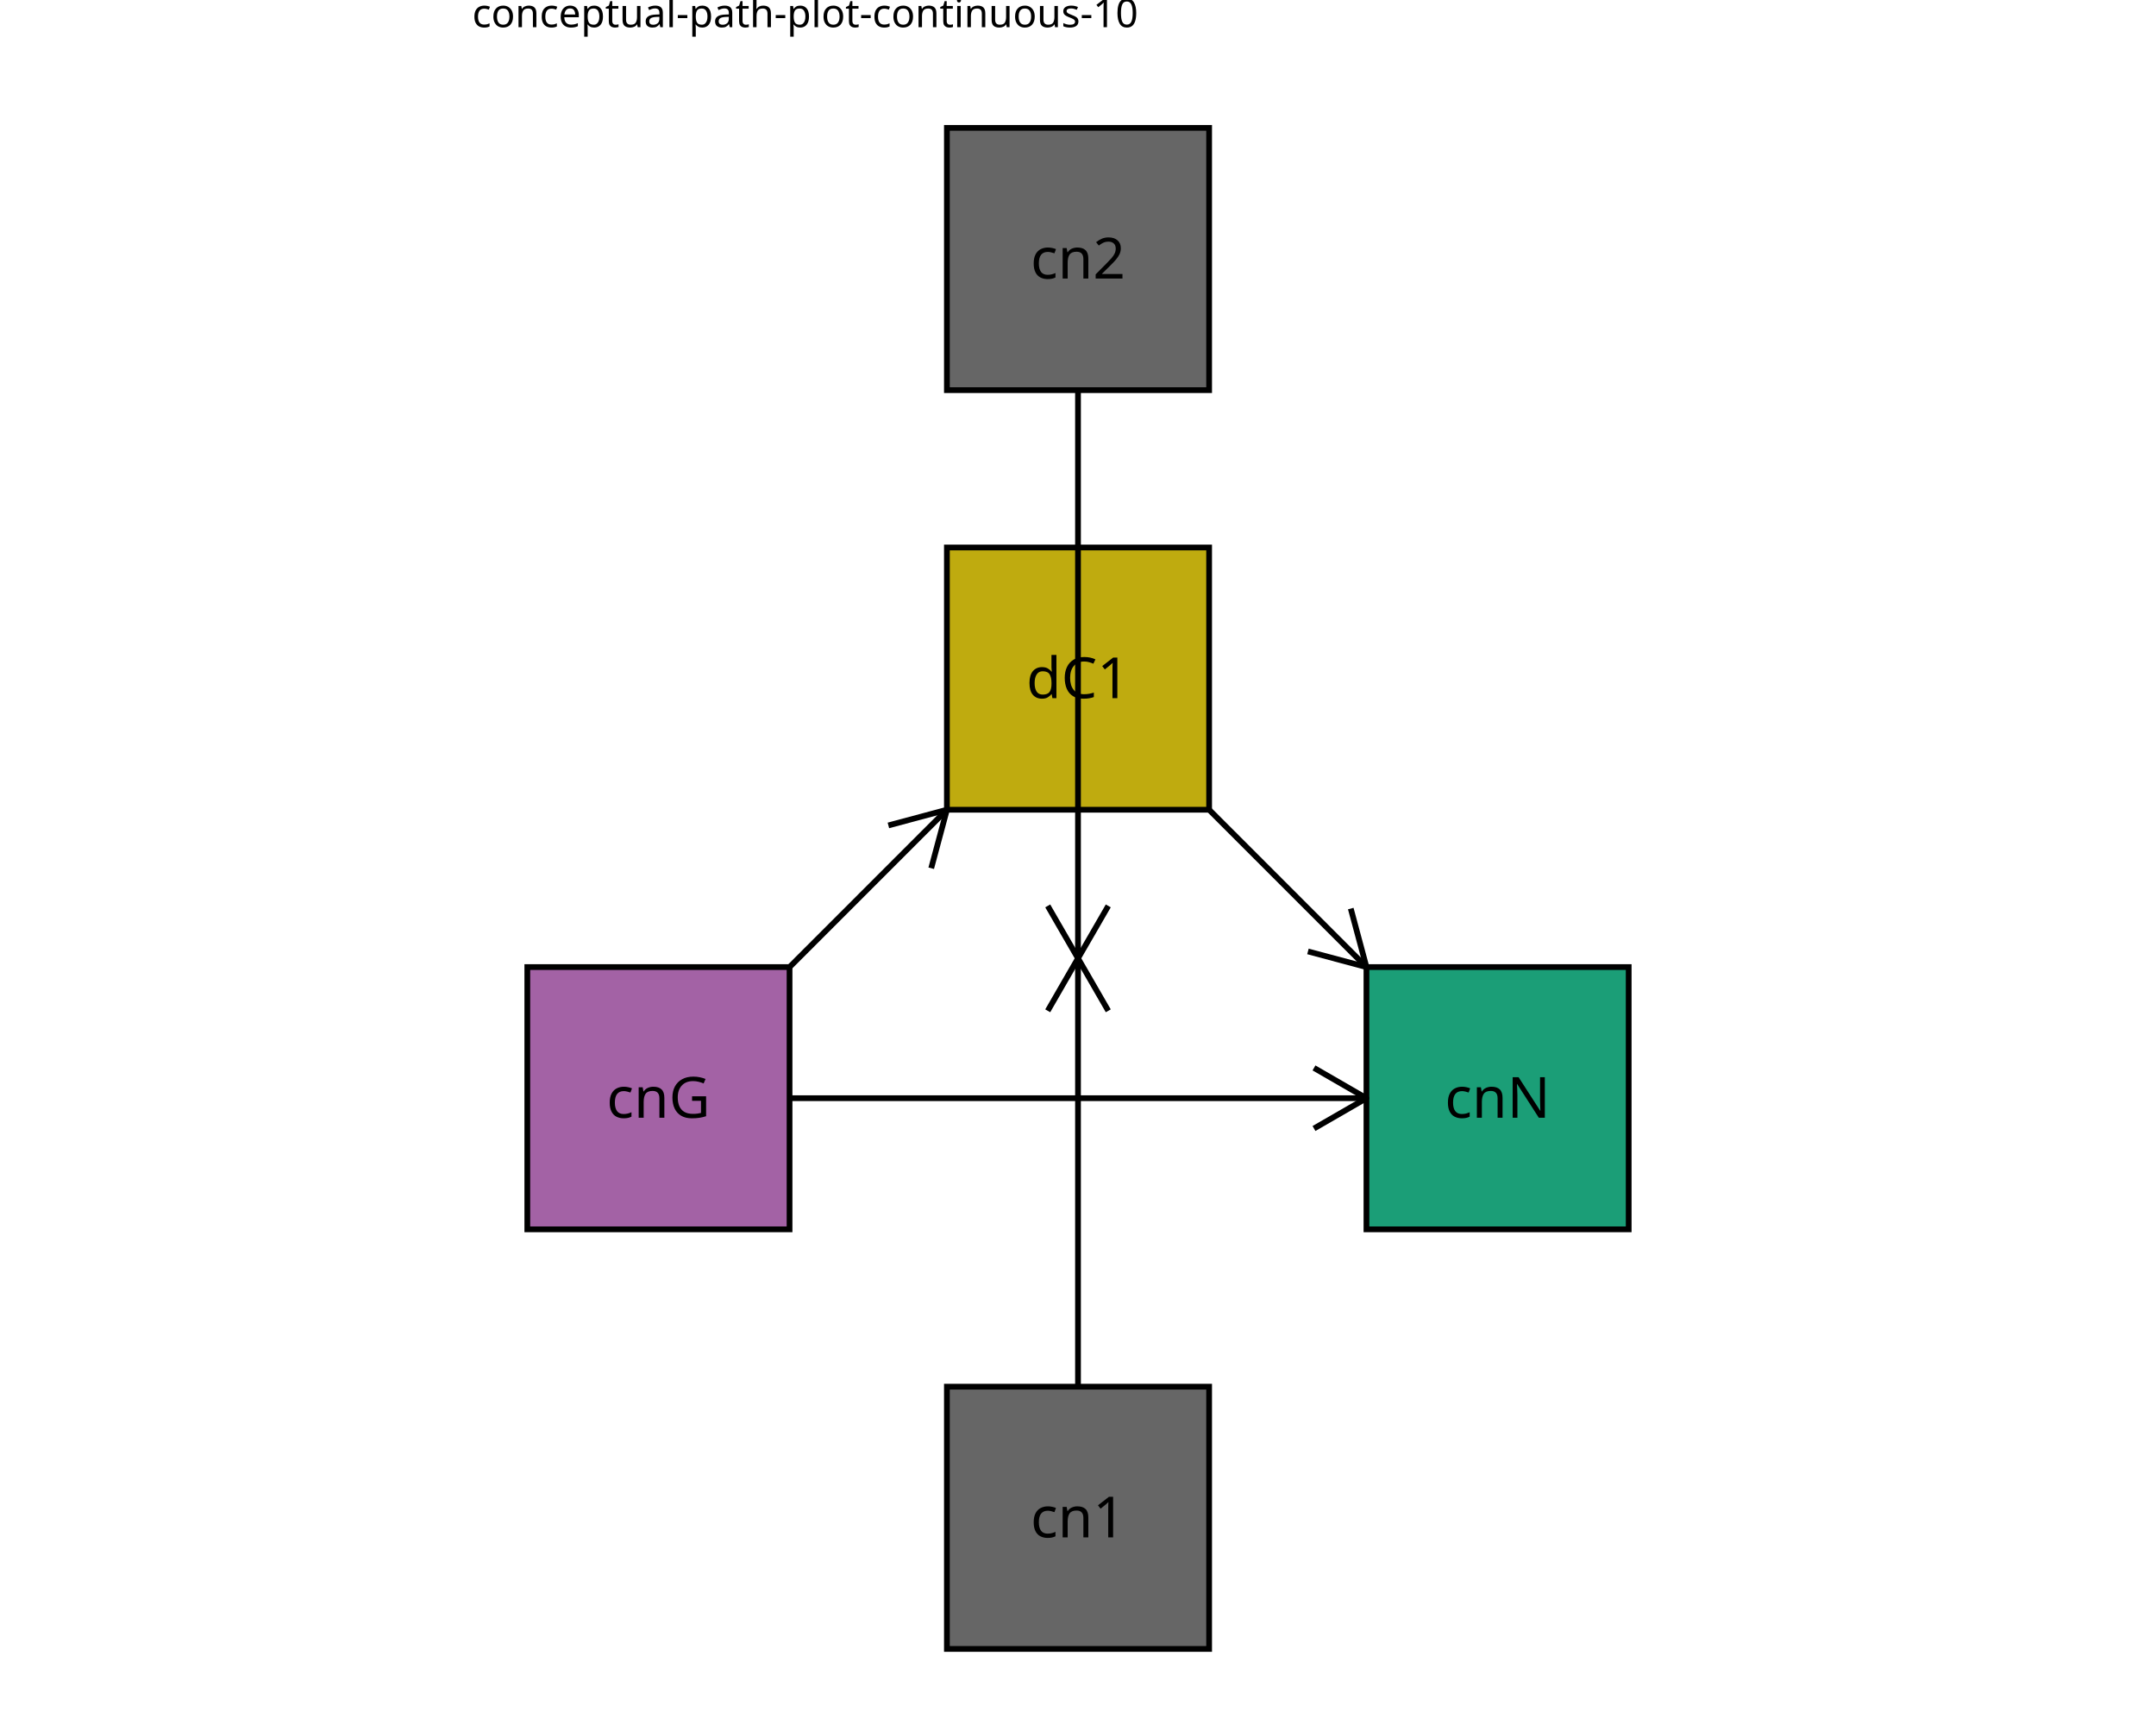
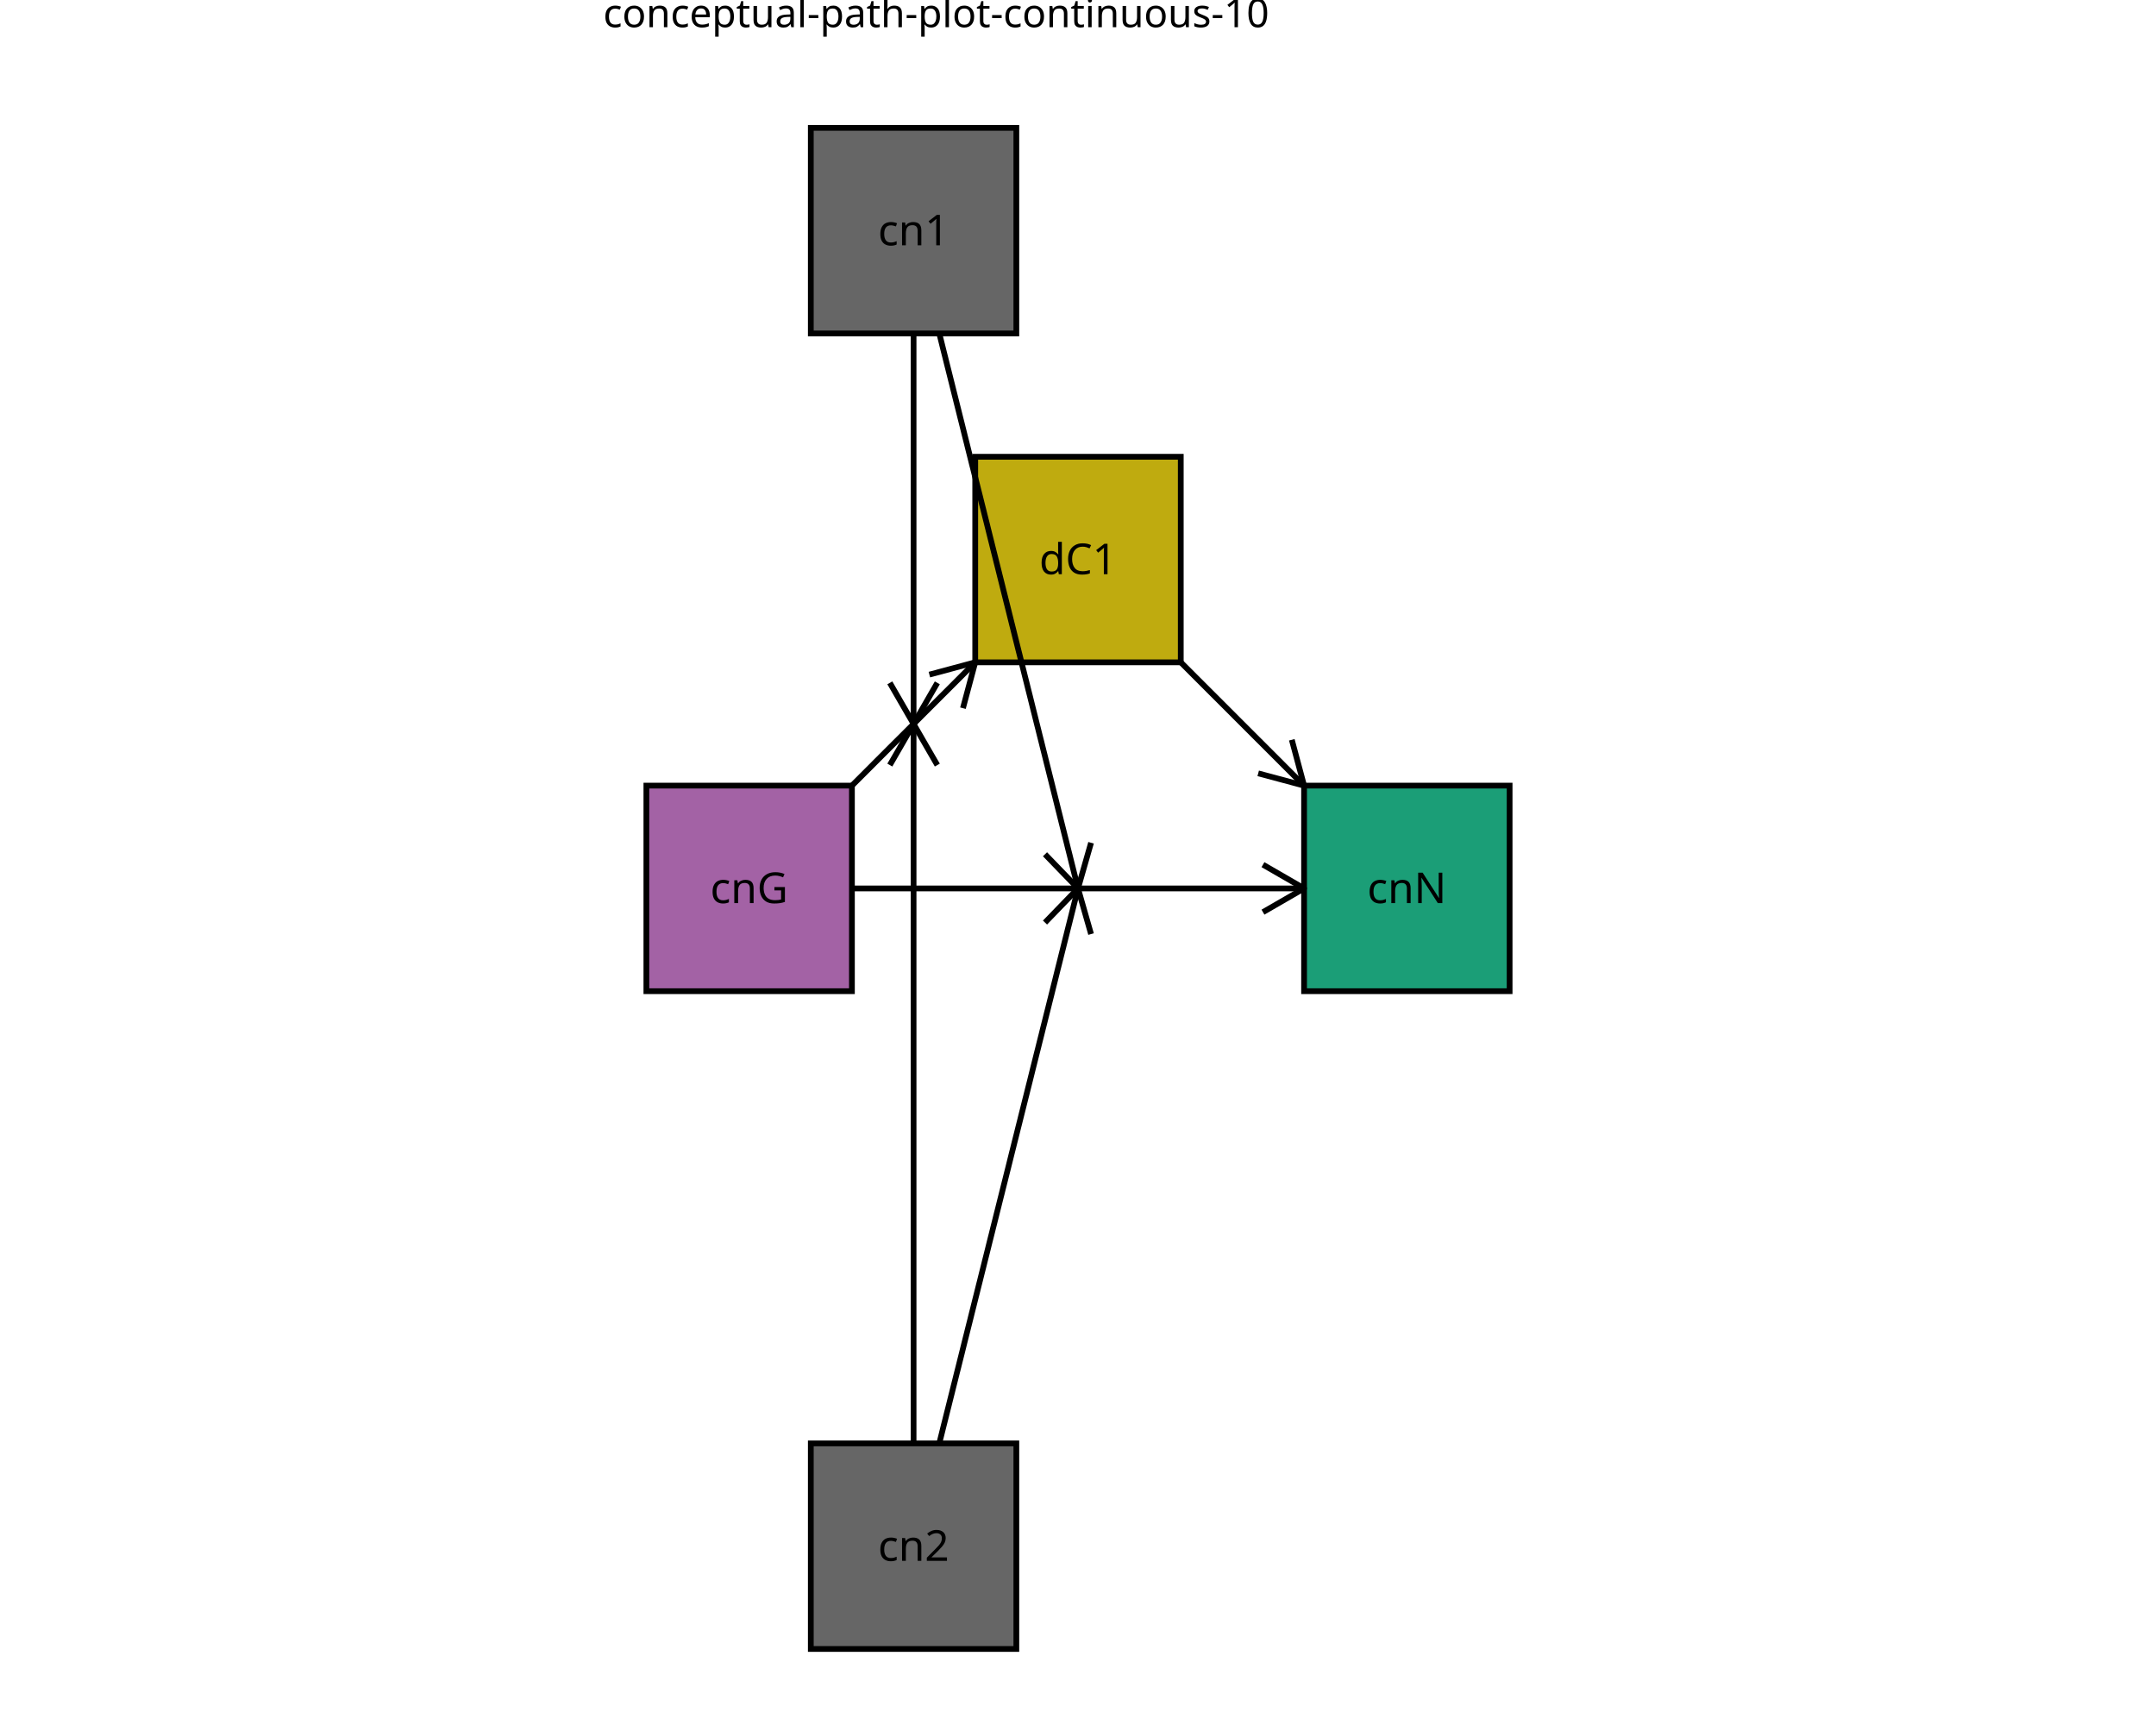
<svg xmlns="http://www.w3.org/2000/svg" class="svglite" data-engine-version="2.0" width="720.00pt" height="576.00pt" viewBox="0 0 720.00 576.00">
  <defs>
    <style type="text/css">
    .svglite line, .svglite polyline, .svglite polygon, .svglite path, .svglite rect, .svglite circle {
      fill: none;
      stroke: #000000;
      stroke-linecap: round;
      stroke-linejoin: round;
      stroke-miterlimit: 10.00;
    }
  </style>
  </defs>
  <rect width="100%" height="100%" style="stroke: none; fill: #FFFFFF;" />
  <defs>
    <clipPath id="cpMC4wMHw3MjAuMDB8MC4wMHw1NzYuMDA=">
      <rect x="0.00" y="0.00" width="720.00" height="576.00" />
    </clipPath>
  </defs>
  <g clip-path="url(#cpMC4wMHw3MjAuMDB8MC4wMHw1NzYuMDA=)">
</g>
  <defs>
-     <clipPath id="cpMTU3LjcxfDU2Mi4yOXwwLjAwfDU3Ni4wMA==">
-       <rect x="157.71" y="0.00" width="404.57" height="576.00" />
+     <clipPath id="cpMjAxLjQ1fDUxOC41NXwwLjAwfDU3Ni4wMA==">
+       <rect x="201.45" y="0.00" width="317.10" height="576.00" />
    </clipPath>
  </defs>
-   <g clip-path="url(#cpMTU3LjcxfDU2Mi4yOXwwLjAwfDU3Ni4wMA==)">
-     <rect x="157.71" y="0.00" width="404.57" height="576.00" style="stroke-width: 10.67; stroke: none;" />
+   <g clip-path="url(#cpMjAxLjQ1fDUxOC41NXwwLjAwfDU3Ni4wMA==)">
+     <rect x="201.45" y="0.00" width="317.10" height="576.00" style="stroke-width: 10.67; stroke: none;" />
  </g>
  <g clip-path="url(#cpMC4wMHw3MjAuMDB8MC4wMHw1NzYuMDA=)">
</g>
  <defs>
-     <clipPath id="cpMTU3LjcxfDU2Mi4yOXwxNy4zMHw1NzYuMDA=">
-       <rect x="157.71" y="17.30" width="404.57" height="558.70" />
+     <clipPath id="cpMjAxLjQ1fDUxOC41NXwxNy4zMHw1NzYuMDA=">
+       <rect x="201.45" y="17.30" width="317.10" height="558.70" />
    </clipPath>
  </defs>
-   <g clip-path="url(#cpMTU3LjcxfDU2Mi4yOXwxNy4zMHw1NzYuMDA=)">
-     <rect x="157.71" y="17.30" width="404.57" height="558.70" style="stroke-width: 10.67; stroke: none;" />
-     <rect x="176.10" y="322.92" width="87.57" height="87.57" style="stroke-width: 1.92; stroke-linecap: butt; stroke-linejoin: miter; fill: #A362A5;" />
-     <rect x="456.33" y="322.92" width="87.57" height="87.57" style="stroke-width: 1.92; stroke-linecap: butt; stroke-linejoin: miter; fill: #1B9E77;" />
-     <rect x="316.22" y="182.81" width="87.57" height="87.57" style="stroke-width: 1.92; stroke-linecap: butt; stroke-linejoin: miter; fill: #BFAB0F;" />
-     <rect x="316.22" y="463.03" width="87.57" height="87.57" style="stroke-width: 1.92; stroke-linecap: butt; stroke-linejoin: miter; fill: #666666;" />
-     <rect x="316.22" y="42.70" width="87.57" height="87.57" style="stroke-width: 1.92; stroke-linecap: butt; stroke-linejoin: miter; fill: #666666;" />
-     <rect x="316.22" y="276.22" width="87.57" height="87.57" style="stroke-width: 1.92; stroke: none; stroke-linecap: butt; stroke-linejoin: miter;" />
-     <rect x="316.22" y="276.22" width="87.57" height="87.57" style="stroke-width: 1.92; stroke: none; stroke-linecap: butt; stroke-linejoin: miter;" />
-     <polyline points="263.67,366.71 265.18,366.71 268.01,366.71 270.84,366.71 273.67,366.71 276.50,366.71 279.33,366.71 282.16,366.71 284.99,366.71 287.82,366.71 290.65,366.71 293.48,366.71 296.31,366.71 299.14,366.71 301.97,366.71 304.80,366.71 307.63,366.71 310.47,366.71 313.30,366.71 316.13,366.71 318.96,366.71 321.79,366.71 324.62,366.71 327.45,366.71 330.28,366.71 333.11,366.71 335.94,366.71 338.77,366.71 341.60,366.71 344.43,366.71 347.26,366.71 350.09,366.71 352.92,366.71 355.75,366.71 358.58,366.71 361.42,366.71 364.25,366.71 367.08,366.71 369.91,366.71 372.74,366.71 375.57,366.71 378.40,366.71 381.23,366.71 384.06,366.71 386.89,366.71 389.72,366.71 392.55,366.71 395.38,366.71 398.21,366.71 401.04,366.71 403.87,366.71 406.70,366.71 409.53,366.71 412.37,366.71 415.20,366.71 418.03,366.71 420.86,366.71 423.69,366.71 426.52,366.71 429.35,366.71 432.18,366.71 435.01,366.71 437.84,366.71 440.67,366.71 443.50,366.71 446.33,366.71 449.16,366.71 451.99,366.71 454.82,366.71 456.33,366.71 " style="stroke-width: 1.92; stroke-linecap: butt;" />
-     <polyline points="438.81,376.82 456.33,366.71 438.81,356.59 " style="stroke-width: 1.92; stroke-linecap: butt;" />
-     <polyline points="263.67,322.92 263.76,322.83 265.18,321.42 266.59,320.00 268.01,318.59 269.42,317.17 270.84,315.76 272.25,314.34 273.67,312.93 275.08,311.51 276.50,310.10 277.91,308.68 279.33,307.27 280.74,305.85 282.16,304.44 283.58,303.02 284.99,301.61 286.41,300.19 287.82,298.77 289.24,297.36 290.65,295.94 292.07,294.53 293.48,293.11 294.90,291.70 296.31,290.28 297.73,288.87 299.14,287.45 300.56,286.04 301.97,284.62 303.39,283.21 304.80,281.79 306.22,280.38 307.63,278.96 309.05,277.55 310.47,276.13 311.88,274.72 313.30,273.30 314.71,271.88 316.13,270.47 316.22,270.38 " style="stroke-width: 1.92; stroke-linecap: butt;" />
-     <polyline points="310.98,289.92 316.22,270.38 296.68,275.62 " style="stroke-width: 1.92; stroke-linecap: butt;" />
-     <polyline points="403.78,270.38 403.87,270.47 405.29,271.88 406.70,273.30 408.12,274.72 409.53,276.13 410.95,277.55 412.37,278.96 413.78,280.38 415.20,281.79 416.61,283.21 418.03,284.62 419.44,286.04 420.86,287.45 422.27,288.87 423.69,290.28 425.10,291.70 426.52,293.11 427.93,294.53 429.35,295.94 430.76,297.36 432.18,298.77 433.59,300.19 435.01,301.61 436.42,303.02 437.84,304.44 439.26,305.85 440.67,307.27 442.09,308.68 443.50,310.10 444.92,311.51 446.33,312.93 447.75,314.34 449.16,315.76 450.58,317.17 451.99,318.59 453.41,320.00 454.82,321.42 456.24,322.83 456.33,322.92 " style="stroke-width: 1.92; stroke-linecap: butt;" />
-     <polyline points="436.79,317.69 456.33,322.92 451.09,303.38 " style="stroke-width: 1.92; stroke-linecap: butt;" />
-     <polyline points="360.00,463.03 360.00,461.53 360.00,459.64 360.00,457.76 360.00,455.87 360.00,453.98 360.00,452.10 360.00,450.21 360.00,448.32 360.00,446.43 360.00,444.55 360.00,442.66 360.00,440.77 360.00,438.89 360.00,437.00 360.00,435.11 360.00,433.23 360.00,431.34 360.00,429.45 360.00,427.56 360.00,425.68 360.00,423.79 360.00,421.90 360.00,420.02 360.00,418.13 360.00,416.24 360.00,414.36 360.00,412.47 360.00,410.58 360.00,408.69 360.00,406.81 360.00,404.92 360.00,403.03 360.00,401.15 360.00,399.26 360.00,397.37 360.00,395.49 360.00,393.60 360.00,391.71 360.00,389.82 360.00,387.94 360.00,386.05 360.00,384.16 360.00,382.28 360.00,380.39 360.00,378.50 360.00,376.61 360.00,374.73 360.00,372.84 360.00,370.95 360.00,369.07 360.00,367.18 360.00,365.29 360.00,363.41 360.00,361.52 360.00,359.63 360.00,357.74 360.00,355.86 360.00,353.97 360.00,352.08 360.00,350.20 360.00,348.31 360.00,346.42 360.00,344.54 360.00,342.65 360.00,340.76 360.00,338.87 360.00,336.99 360.00,335.10 360.00,333.21 360.00,331.33 360.00,329.44 360.00,327.55 360.00,325.67 360.00,323.78 360.00,321.89 360.00,320.00 " style="stroke-width: 1.92; stroke-linecap: butt;" />
-     <polyline points="370.11,337.52 360.00,320.00 349.89,337.52 " style="stroke-width: 1.92; stroke-linecap: butt;" />
-     <polyline points="360.00,130.27 360.00,131.30 360.00,133.66 360.00,136.02 360.00,138.38 360.00,140.74 360.00,143.10 360.00,145.45 360.00,147.81 360.00,150.17 360.00,152.53 360.00,154.89 360.00,157.25 360.00,159.61 360.00,161.97 360.00,164.32 360.00,166.68 360.00,169.04 360.00,171.40 360.00,173.76 360.00,176.12 360.00,178.48 360.00,180.84 360.00,183.19 360.00,185.55 360.00,187.91 360.00,190.27 360.00,192.63 360.00,194.99 360.00,197.35 360.00,199.71 360.00,202.06 360.00,204.42 360.00,206.78 360.00,209.14 360.00,211.50 360.00,213.86 360.00,216.22 360.00,218.58 360.00,220.93 360.00,223.29 360.00,225.65 360.00,228.01 360.00,230.37 360.00,232.73 360.00,235.09 360.00,237.45 360.00,239.81 360.00,242.16 360.00,244.52 360.00,246.88 360.00,249.24 360.00,251.60 360.00,253.96 360.00,256.32 360.00,258.68 360.00,261.03 360.00,263.39 360.00,265.75 360.00,268.11 360.00,270.47 360.00,272.83 360.00,275.19 360.00,277.55 360.00,279.90 360.00,282.26 360.00,284.62 360.00,286.98 360.00,289.34 360.00,291.70 360.00,294.06 360.00,296.42 360.00,298.77 360.00,301.13 360.00,303.49 360.00,305.85 360.00,308.21 360.00,310.57 360.00,312.93 360.00,315.29 360.00,317.65 360.00,320.00 " style="stroke-width: 1.92; stroke-linecap: butt;" />
-     <polyline points="349.89,302.49 360.00,320.00 370.11,302.49 " style="stroke-width: 1.92; stroke-linecap: butt;" />
-     <text x="219.89" y="373.23" text-anchor="middle" style="font-size: 18.97px; font-family: sans;" textLength="34.80px" lengthAdjust="spacingAndGlyphs">cnG</text>
-     <text x="500.11" y="373.23" text-anchor="middle" style="font-size: 18.97px; font-family: sans;" textLength="33.74px" lengthAdjust="spacingAndGlyphs">cnN</text>
-     <text x="360.00" y="233.12" text-anchor="middle" style="font-size: 18.97px; font-family: sans;" textLength="34.80px" lengthAdjust="spacingAndGlyphs">dC1</text>
-     <text x="360.00" y="513.35" text-anchor="middle" style="font-size: 18.97px; font-family: sans;" textLength="30.59px" lengthAdjust="spacingAndGlyphs">cn1</text>
-     <text x="360.00" y="93.01" text-anchor="middle" style="font-size: 18.97px; font-family: sans;" textLength="30.59px" lengthAdjust="spacingAndGlyphs">cn2</text>
+   <g clip-path="url(#cpMjAxLjQ1fDUxOC41NXwxNy4zMHw1NzYuMDA=)">
+     <rect x="201.45" y="17.30" width="317.10" height="558.70" style="stroke-width: 10.67; stroke: none;" />
+     <rect x="215.86" y="262.33" width="68.64" height="68.64" style="stroke-width: 1.92; stroke-linecap: butt; stroke-linejoin: miter; fill: #A362A5;" />
+     <rect x="435.50" y="262.33" width="68.64" height="68.64" style="stroke-width: 1.92; stroke-linecap: butt; stroke-linejoin: miter; fill: #1B9E77;" />
+     <rect x="325.68" y="152.52" width="68.64" height="68.64" style="stroke-width: 1.92; stroke-linecap: butt; stroke-linejoin: miter; fill: #BFAB0F;" />
+     <rect x="270.77" y="42.70" width="68.64" height="68.64" style="stroke-width: 1.92; stroke-linecap: butt; stroke-linejoin: miter; fill: #666666;" />
+     <rect x="270.77" y="481.97" width="68.64" height="68.64" style="stroke-width: 1.92; stroke-linecap: butt; stroke-linejoin: miter; fill: #666666;" />
+     <rect x="325.68" y="262.33" width="68.64" height="68.64" style="stroke-width: 1.92; stroke: none; stroke-linecap: butt; stroke-linejoin: miter;" />
+     <rect x="270.77" y="207.43" width="68.64" height="68.64" style="stroke-width: 1.92; stroke: none; stroke-linecap: butt; stroke-linejoin: miter;" />
+     <rect x="325.68" y="262.33" width="68.64" height="68.64" style="stroke-width: 1.92; stroke: none; stroke-linecap: butt; stroke-linejoin: miter;" />
+     <rect x="270.77" y="207.43" width="68.64" height="68.64" style="stroke-width: 1.92; stroke: none; stroke-linecap: butt; stroke-linejoin: miter;" />
+     <polyline points="284.50,296.65 285.68,296.65 287.90,296.65 290.12,296.65 292.33,296.65 294.55,296.65 296.77,296.65 298.99,296.65 301.21,296.65 303.43,296.65 305.65,296.65 307.86,296.65 310.08,296.65 312.30,296.65 314.52,296.65 316.74,296.65 318.96,296.65 321.18,296.65 323.39,296.65 325.61,296.65 327.83,296.65 330.05,296.65 332.27,296.65 334.49,296.65 336.71,296.65 338.92,296.65 341.14,296.65 343.36,296.65 345.58,296.65 347.80,296.65 350.02,296.65 352.24,296.65 354.45,296.65 356.67,296.65 358.89,296.65 361.11,296.65 363.33,296.65 365.55,296.65 367.76,296.65 369.98,296.65 372.20,296.65 374.42,296.65 376.64,296.65 378.86,296.65 381.08,296.65 383.29,296.65 385.51,296.65 387.73,296.65 389.95,296.65 392.17,296.65 394.39,296.65 396.61,296.65 398.82,296.65 401.04,296.65 403.26,296.65 405.48,296.65 407.70,296.65 409.92,296.65 412.14,296.65 414.35,296.65 416.57,296.65 418.79,296.65 421.01,296.65 423.23,296.65 425.45,296.65 427.67,296.65 429.88,296.65 432.10,296.65 434.32,296.65 435.50,296.65 " style="stroke-width: 1.92; stroke-linecap: butt;" />
+     <polyline points="421.77,304.58 435.50,296.65 421.77,288.72 " style="stroke-width: 1.92; stroke-linecap: butt;" />
+     <polyline points="313.67,481.97 313.97,480.79 314.52,478.57 315.07,476.35 315.63,474.13 316.18,471.92 316.74,469.70 317.29,467.48 317.85,465.26 318.40,463.04 318.96,460.82 319.51,458.60 320.07,456.39 320.62,454.17 321.18,451.95 321.73,449.73 322.28,447.51 322.84,445.29 323.39,443.08 323.95,440.86 324.50,438.64 325.06,436.42 325.61,434.20 326.17,431.98 326.72,429.76 327.28,427.55 327.83,425.33 328.39,423.11 328.94,420.89 329.50,418.67 330.05,416.45 330.60,414.23 331.16,412.02 331.71,409.80 332.27,407.58 332.82,405.36 333.38,403.14 333.93,400.92 334.49,398.70 335.04,396.49 335.60,394.27 336.15,392.05 336.71,389.83 337.26,387.61 337.81,385.39 338.37,383.17 338.92,380.96 339.48,378.74 340.03,376.52 340.59,374.30 341.14,372.08 341.70,369.86 342.25,367.65 342.81,365.43 343.36,363.21 343.92,360.99 344.47,358.77 345.02,356.55 345.58,354.33 346.13,352.12 346.69,349.90 347.24,347.68 347.80,345.46 348.35,343.24 348.91,341.02 349.46,338.80 350.02,336.59 350.57,334.37 351.13,332.15 351.68,329.93 352.24,327.71 352.79,325.49 353.34,323.27 353.90,321.06 354.45,318.84 355.01,316.62 355.56,314.40 356.12,312.18 356.67,309.96 357.23,307.74 357.78,305.53 358.34,303.31 358.89,301.09 359.45,298.87 360.00,296.65 " style="stroke-width: 1.92; stroke-linecap: butt;" />
+     <polyline points="364.36,311.90 360.00,296.65 348.98,308.05 " style="stroke-width: 1.92; stroke-linecap: butt;" />
+     <polyline points="305.09,481.97 305.09,480.24 305.09,477.46 305.09,474.69 305.09,471.92 305.09,469.14 305.09,466.37 305.09,463.60 305.09,460.82 305.09,458.05 305.09,455.28 305.09,452.50 305.09,449.73 305.09,446.96 305.09,444.18 305.09,441.41 305.09,438.64 305.09,435.86 305.09,433.09 305.09,430.32 305.09,427.55 305.09,424.77 305.09,422.00 305.09,419.23 305.09,416.45 305.09,413.68 305.09,410.91 305.09,408.13 305.09,405.36 305.09,402.59 305.09,399.81 305.09,397.04 305.09,394.27 305.09,391.49 305.09,388.72 305.09,385.95 305.09,383.17 305.09,380.40 305.09,377.63 305.09,374.86 305.09,372.08 305.09,369.31 305.09,366.54 305.09,363.76 305.09,360.99 305.09,358.22 305.09,355.44 305.09,352.67 305.09,349.90 305.09,347.12 305.09,344.35 305.09,341.58 305.09,338.80 305.09,336.03 305.09,333.26 305.09,330.48 305.09,327.71 305.09,324.94 305.09,322.17 305.09,319.39 305.09,316.62 305.09,313.85 305.09,311.07 305.09,308.30 305.09,305.53 305.09,302.75 305.09,299.98 305.09,297.21 305.09,294.43 305.09,291.66 305.09,288.89 305.09,286.11 305.09,283.34 305.09,280.57 305.09,277.79 305.09,275.02 305.09,272.25 305.09,269.47 305.09,266.70 305.09,263.93 305.09,261.16 305.09,258.38 305.09,255.61 305.09,252.84 305.09,250.06 305.09,247.29 305.09,244.52 305.09,241.74 " style="stroke-width: 1.92; stroke-linecap: butt;" />
+     <polyline points="313.02,255.47 305.09,241.74 297.16,255.47 " style="stroke-width: 1.92; stroke-linecap: butt;" />
+     <polyline points="284.50,262.33 284.57,262.26 285.68,261.16 286.79,260.05 287.90,258.94 289.01,257.83 290.12,256.72 291.23,255.61 292.33,254.50 293.44,253.39 294.55,252.28 295.66,251.17 296.77,250.06 297.88,248.95 298.99,247.84 300.10,246.74 301.21,245.63 302.32,244.52 303.43,243.41 304.54,242.30 305.65,241.19 306.76,240.08 307.86,238.97 308.97,237.86 310.08,236.75 311.19,235.64 312.30,234.53 313.41,233.42 314.52,232.31 315.63,231.21 316.74,230.10 317.85,228.99 318.96,227.88 320.07,226.77 321.18,225.66 322.28,224.55 323.39,223.44 324.50,222.33 325.61,221.22 325.68,221.15 " style="stroke-width: 1.92; stroke-linecap: butt;" />
+     <polyline points="321.58,236.47 325.68,221.15 310.37,225.26 " style="stroke-width: 1.92; stroke-linecap: butt;" />
+     <polyline points="394.32,221.15 394.39,221.22 395.50,222.33 396.61,223.44 397.72,224.55 398.82,225.66 399.93,226.77 401.04,227.88 402.15,228.99 403.26,230.10 404.37,231.21 405.48,232.31 406.59,233.42 407.70,234.53 408.81,235.64 409.92,236.75 411.03,237.86 412.14,238.97 413.24,240.08 414.35,241.19 415.46,242.30 416.57,243.41 417.68,244.52 418.79,245.63 419.90,246.74 421.01,247.84 422.12,248.95 423.23,250.06 424.34,251.17 425.45,252.28 426.56,253.39 427.67,254.50 428.77,255.61 429.88,256.72 430.99,257.83 432.10,258.94 433.21,260.05 434.32,261.16 435.43,262.26 435.50,262.33 " style="stroke-width: 1.92; stroke-linecap: butt;" />
+     <polyline points="420.18,258.23 435.50,262.33 431.40,247.02 " style="stroke-width: 1.92; stroke-linecap: butt;" />
+     <polyline points="313.67,111.34 313.97,112.51 314.52,114.73 315.07,116.95 315.63,119.17 316.18,121.39 316.74,123.61 317.29,125.82 317.85,128.04 318.40,130.26 318.96,132.48 319.51,134.70 320.07,136.92 320.62,139.14 321.18,141.35 321.73,143.57 322.28,145.79 322.84,148.01 323.39,150.23 323.95,152.45 324.50,154.67 325.06,156.88 325.61,159.10 326.17,161.32 326.72,163.54 327.28,165.76 327.83,167.98 328.39,170.20 328.94,172.41 329.50,174.63 330.05,176.85 330.60,179.07 331.16,181.29 331.71,183.51 332.27,185.73 332.82,187.94 333.38,190.16 333.93,192.38 334.49,194.60 335.04,196.82 335.60,199.04 336.15,201.26 336.71,203.47 337.26,205.69 337.81,207.91 338.37,210.13 338.92,212.35 339.48,214.57 340.03,216.78 340.59,219.00 341.14,221.22 341.70,223.44 342.25,225.66 342.81,227.88 343.36,230.10 343.92,232.31 344.47,234.53 345.02,236.75 345.58,238.97 346.13,241.19 346.69,243.41 347.24,245.63 347.80,247.84 348.35,250.06 348.91,252.28 349.46,254.50 350.02,256.72 350.57,258.94 351.13,261.16 351.68,263.37 352.24,265.59 352.79,267.81 353.34,270.03 353.90,272.25 354.45,274.47 355.01,276.69 355.56,278.90 356.12,281.12 356.67,283.34 357.23,285.56 357.78,287.78 358.34,290.00 358.89,292.21 359.45,294.43 360.00,296.65 " style="stroke-width: 1.92; stroke-linecap: butt;" />
+     <polyline points="348.98,285.25 360.00,296.65 364.36,281.41 " style="stroke-width: 1.92; stroke-linecap: butt;" />
+     <polyline points="305.09,111.34 305.09,111.96 305.09,113.62 305.09,115.29 305.09,116.95 305.09,118.61 305.09,120.28 305.09,121.94 305.09,123.61 305.09,125.27 305.09,126.93 305.09,128.60 305.09,130.26 305.09,131.93 305.09,133.59 305.09,135.25 305.09,136.92 305.09,138.58 305.09,140.25 305.09,141.91 305.09,143.57 305.09,145.24 305.09,146.90 305.09,148.56 305.09,150.23 305.09,151.89 305.09,153.56 305.09,155.22 305.09,156.88 305.09,158.55 305.09,160.21 305.09,161.88 305.09,163.54 305.09,165.20 305.09,166.87 305.09,168.53 305.09,170.20 305.09,171.86 305.09,173.52 305.09,175.19 305.09,176.85 305.09,178.52 305.09,180.18 305.09,181.84 305.09,183.51 305.09,185.17 305.09,186.83 305.09,188.50 305.09,190.16 305.09,191.83 305.09,193.49 305.09,195.15 305.09,196.82 305.09,198.48 305.09,200.15 305.09,201.81 305.09,203.47 305.09,205.14 305.09,206.80 305.09,208.47 305.09,210.13 305.09,211.79 305.09,213.46 305.09,215.12 305.09,216.78 305.09,218.45 305.09,220.11 305.09,221.78 305.09,223.44 305.09,225.10 305.09,226.77 305.09,228.43 305.09,230.10 305.09,231.76 305.09,233.42 305.09,235.09 305.09,236.75 305.09,238.42 305.09,240.08 305.09,241.74 " style="stroke-width: 1.92; stroke-linecap: butt;" />
+     <polyline points="297.16,228.01 305.09,241.74 313.02,228.01 " style="stroke-width: 1.92; stroke-linecap: butt;" />
+     <text x="250.18" y="301.55" text-anchor="middle" style="font-size: 14.23px; font-family: sans;" textLength="26.10px" lengthAdjust="spacingAndGlyphs">cnG</text>
+     <text x="469.82" y="301.55" text-anchor="middle" style="font-size: 14.23px; font-family: sans;" textLength="25.31px" lengthAdjust="spacingAndGlyphs">cnN</text>
+     <text x="360.00" y="191.73" text-anchor="middle" style="font-size: 14.23px; font-family: sans;" textLength="26.10px" lengthAdjust="spacingAndGlyphs">dC1</text>
+     <text x="305.09" y="81.91" text-anchor="middle" style="font-size: 14.23px; font-family: sans;" textLength="22.94px" lengthAdjust="spacingAndGlyphs">cn1</text>
+     <text x="305.09" y="521.18" text-anchor="middle" style="font-size: 14.23px; font-family: sans;" textLength="22.94px" lengthAdjust="spacingAndGlyphs">cn2</text>
  </g>
  <g clip-path="url(#cpMC4wMHw3MjAuMDB8MC4wMHw1NzYuMDA=)">
-     <text x="157.71" y="9.08" style="font-size: 13.20px; font-family: sans;" textLength="206.96px" lengthAdjust="spacingAndGlyphs">conceptual-path-plot-continuous-10</text>
+     <text x="201.45" y="9.08" style="font-size: 13.20px; font-family: sans;" textLength="206.96px" lengthAdjust="spacingAndGlyphs">conceptual-path-plot-continuous-10</text>
  </g>
</svg>
